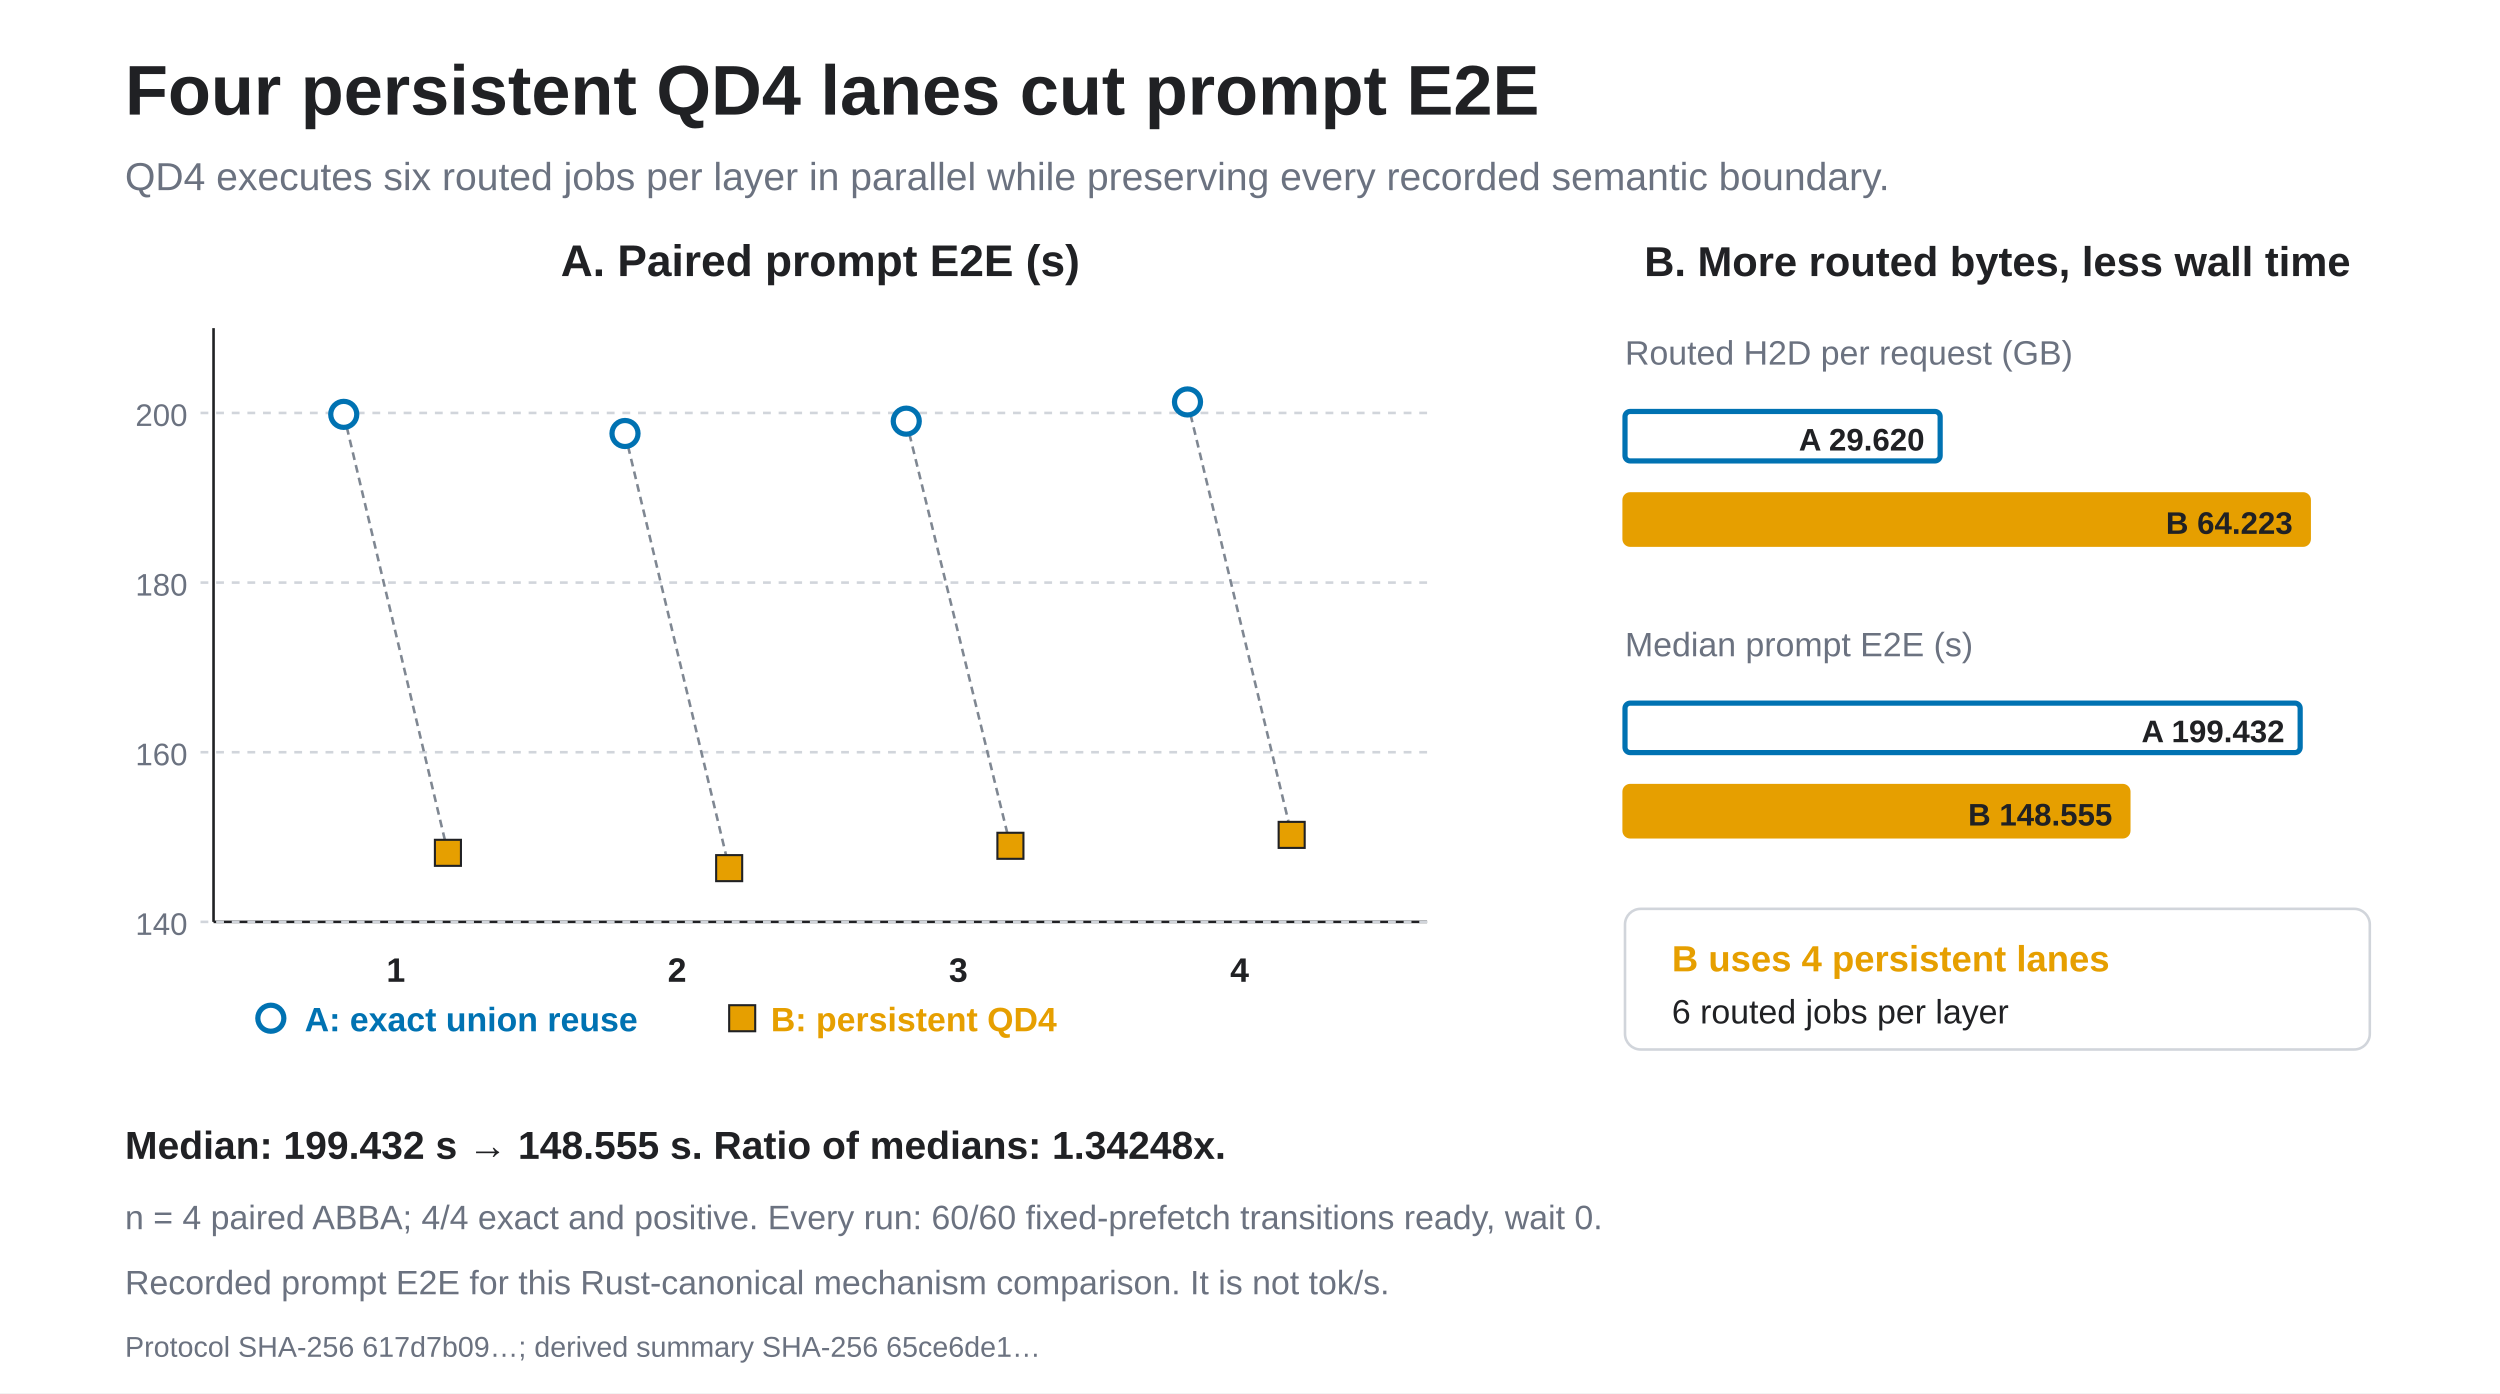
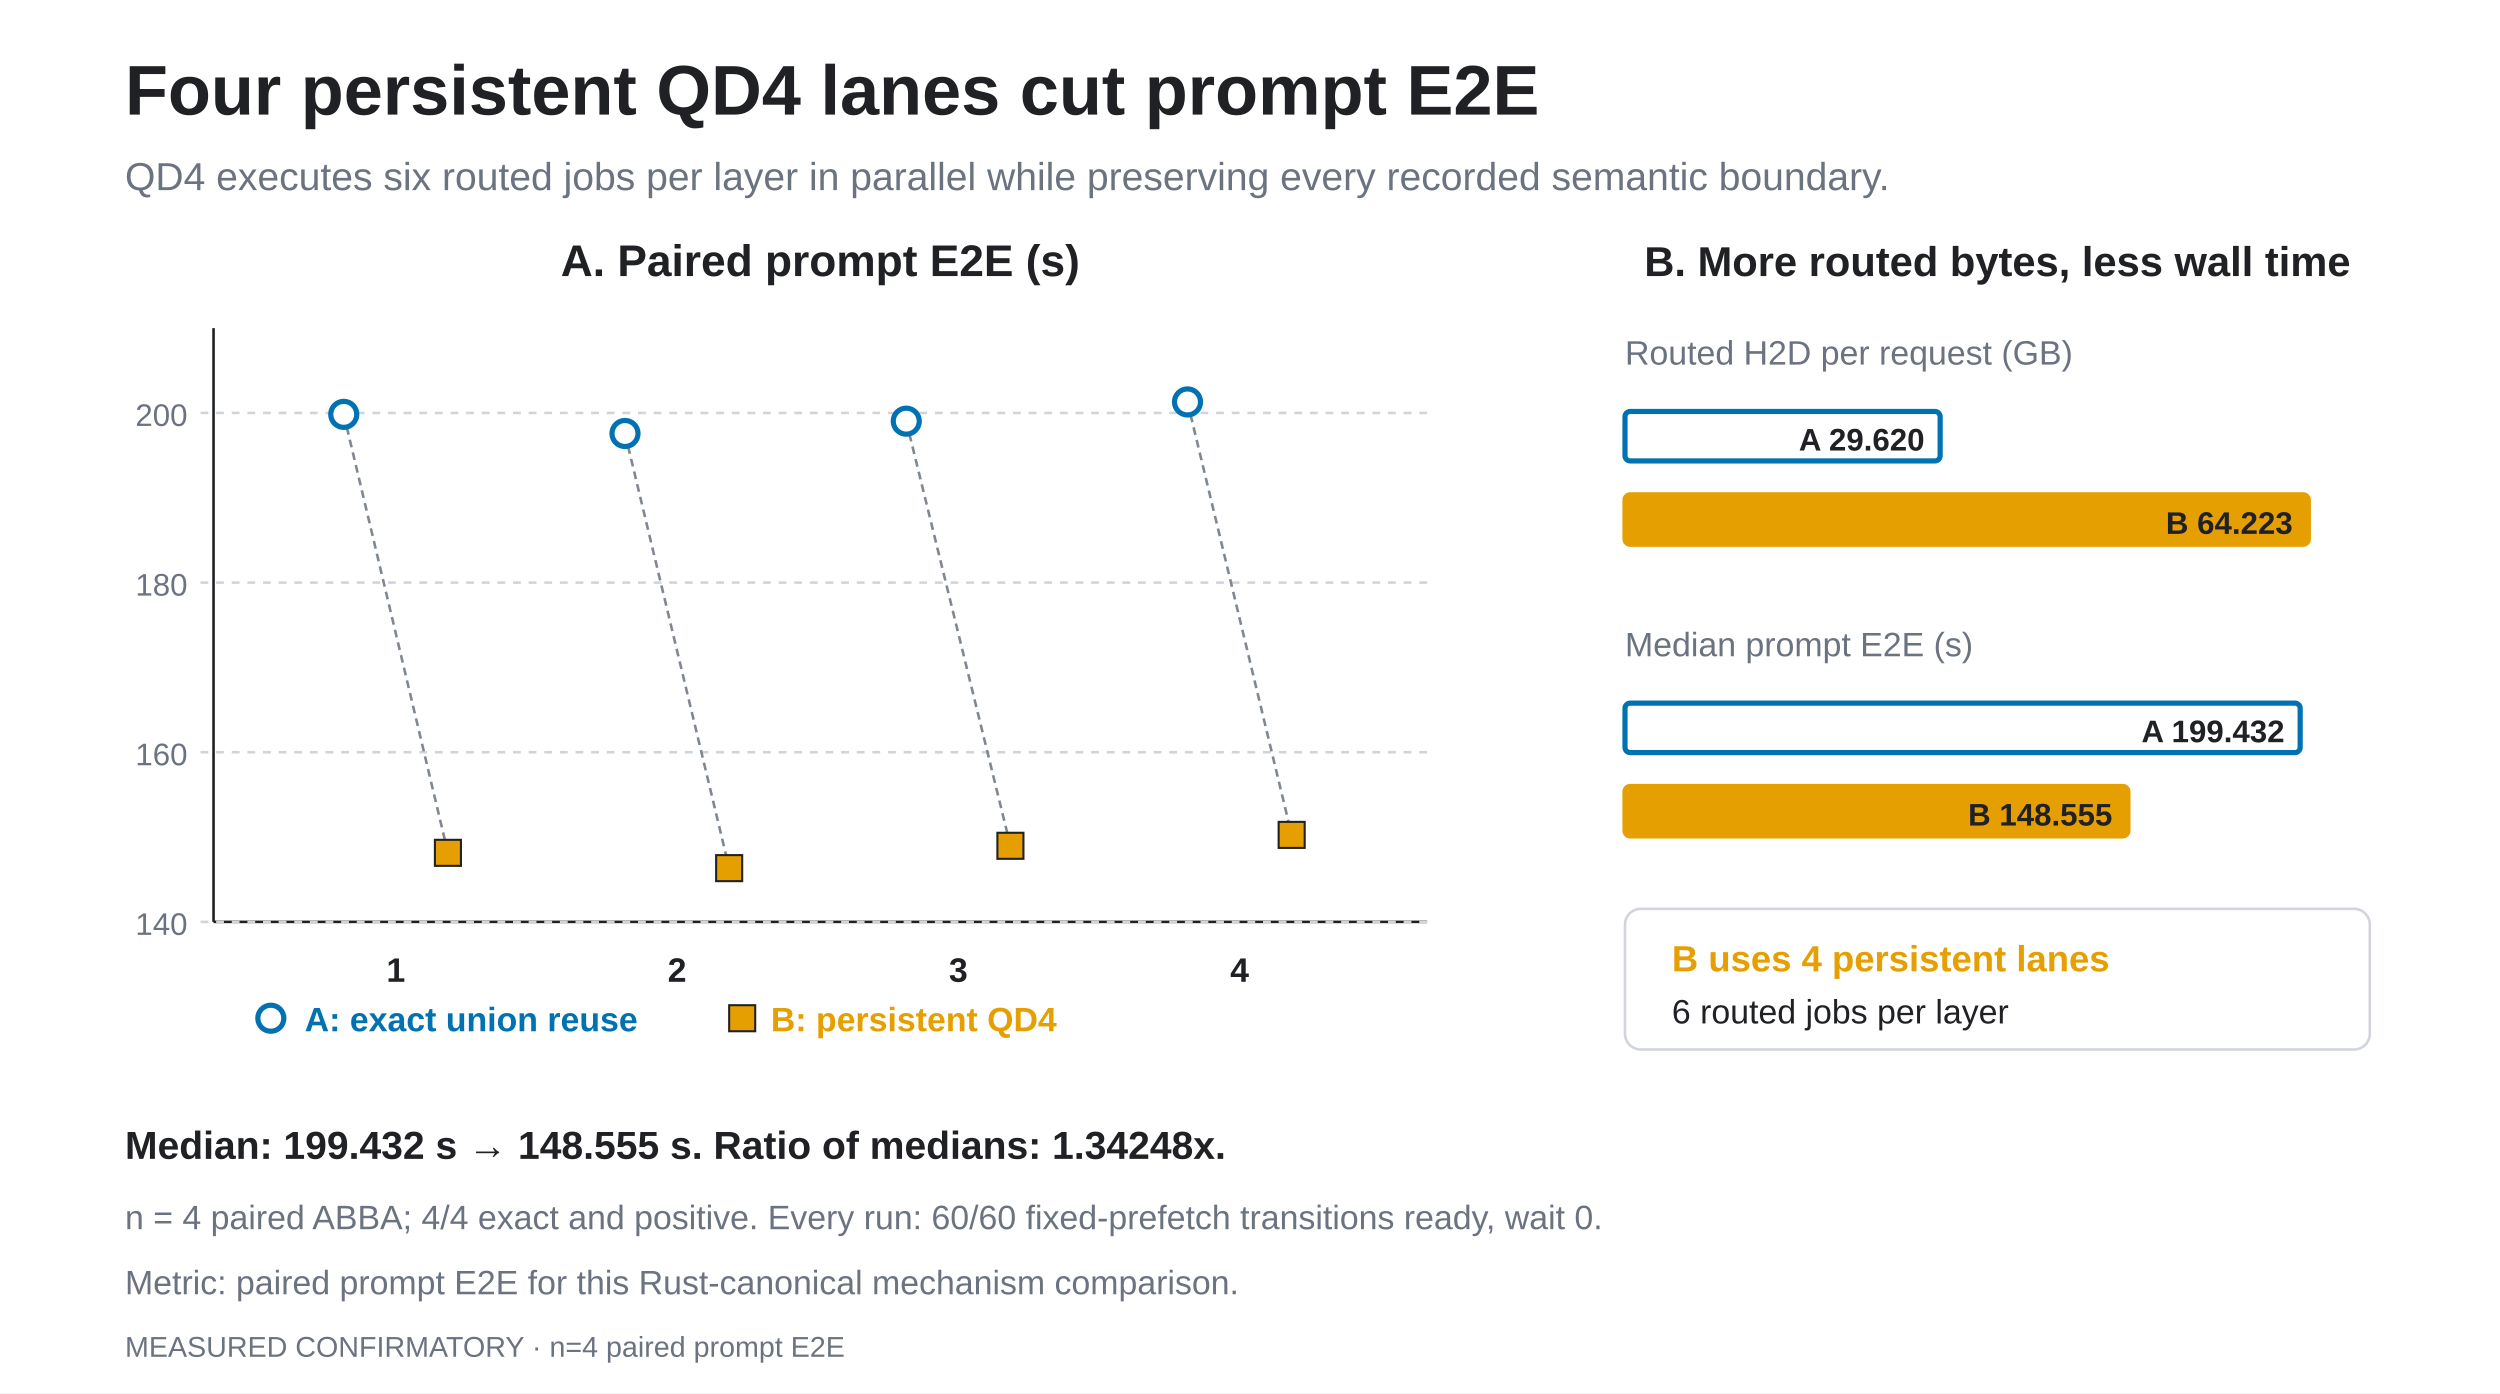
<svg xmlns="http://www.w3.org/2000/svg" width="960" height="535" viewBox="0 0 960 535" role="img" aria-labelledby="title desc">
  <rect width="100%" height="100%" fill="#ffffff" />
  <text x="48" y="44" font-family="Arial,Helvetica,sans-serif" font-size="27" fill="#202124" text-anchor="start" font-weight="bold">Four persistent QD4 lanes cut prompt E2E</text>
  <text x="48" y="73" font-family="Arial,Helvetica,sans-serif" font-size="15" fill="#6b7280" text-anchor="start" font-weight="normal">QD4 executes six routed jobs per layer in parallel while preserving every recorded semantic boundary.</text>
  <text x="315.0" y="106" font-family="Arial,Helvetica,sans-serif" font-size="17" fill="#202124" text-anchor="middle" font-weight="bold">A. Paired prompt E2E (s)</text>
  <line x1="82" y1="126" x2="82" y2="354" stroke="#202124" stroke-width="1" />
  <line x1="82" y1="354" x2="548" y2="354" stroke="#202124" stroke-width="1" />
  <line x1="77" y1="354.0" x2="548" y2="354.0" stroke="#d1d5db" stroke-width="1" stroke-dasharray="3 3" />
  <text x="72" y="359.0" font-family="Arial,Helvetica,sans-serif" font-size="12" fill="#6b7280" text-anchor="end" font-weight="normal">140</text>
  <line x1="77" y1="288.857" x2="548" y2="288.857" stroke="#d1d5db" stroke-width="1" stroke-dasharray="3 3" />
  <text x="72" y="293.857" font-family="Arial,Helvetica,sans-serif" font-size="12" fill="#6b7280" text-anchor="end" font-weight="normal">160</text>
  <line x1="77" y1="223.714" x2="548" y2="223.714" stroke="#d1d5db" stroke-width="1" stroke-dasharray="3 3" />
  <text x="72" y="228.714" font-family="Arial,Helvetica,sans-serif" font-size="12" fill="#6b7280" text-anchor="end" font-weight="normal">180</text>
  <line x1="77" y1="158.571" x2="548" y2="158.571" stroke="#d1d5db" stroke-width="1" stroke-dasharray="3 3" />
  <text x="72" y="163.571" font-family="Arial,Helvetica,sans-serif" font-size="12" fill="#6b7280" text-anchor="end" font-weight="normal">200</text>
  <line x1="132" y1="159.116" x2="172" y2="327.485" stroke="#7f8792" stroke-width="1" stroke-dasharray="3 2" />
  <circle cx="132" cy="159.116" r="5" fill="#ffffff" stroke="#0072B2" stroke-width="2" />
  <rect x="167" y="322.485" width="10" height="10" fill="#E69F00" stroke="#202124" stroke-width="0.8" />
  <text x="152" y="377" font-family="Arial,Helvetica,sans-serif" font-size="13" fill="#202124" text-anchor="middle" font-weight="bold">1</text>
  <line x1="240" y1="166.465" x2="280" y2="333.363" stroke="#7f8792" stroke-width="1" stroke-dasharray="3 2" />
  <circle cx="240" cy="166.465" r="5" fill="#ffffff" stroke="#0072B2" stroke-width="2" />
  <rect x="275" y="328.363" width="10" height="10" fill="#E69F00" stroke="#202124" stroke-width="0.8" />
  <text x="260" y="377" font-family="Arial,Helvetica,sans-serif" font-size="13" fill="#202124" text-anchor="middle" font-weight="bold">2</text>
  <line x1="348" y1="161.727" x2="388" y2="324.784" stroke="#7f8792" stroke-width="1" stroke-dasharray="3 2" />
  <circle cx="348" cy="161.727" r="5" fill="#ffffff" stroke="#0072B2" stroke-width="2" />
  <rect x="383" y="319.784" width="10" height="10" fill="#E69F00" stroke="#202124" stroke-width="0.8" />
  <text x="368" y="377" font-family="Arial,Helvetica,sans-serif" font-size="13" fill="#202124" text-anchor="middle" font-weight="bold">3</text>
  <line x1="456" y1="154.348" x2="496" y2="320.597" stroke="#7f8792" stroke-width="1" stroke-dasharray="3 2" />
  <circle cx="456" cy="154.348" r="5" fill="#ffffff" stroke="#0072B2" stroke-width="2" />
  <rect x="491" y="315.597" width="10" height="10" fill="#E69F00" stroke="#202124" stroke-width="0.8" />
  <text x="476" y="377" font-family="Arial,Helvetica,sans-serif" font-size="13" fill="#202124" text-anchor="middle" font-weight="bold">4</text>
  <circle cx="104" cy="391" r="5" fill="#ffffff" stroke="#0072B2" stroke-width="2" />
  <text x="117" y="396" font-family="Arial,Helvetica,sans-serif" font-size="13" fill="#0072B2" text-anchor="start" font-weight="bold">A: exact union reuse</text>
  <rect x="280" y="386" width="10" height="10" fill="#E69F00" stroke="#202124" stroke-width="0.8" />
  <text x="296" y="396" font-family="Arial,Helvetica,sans-serif" font-size="13" fill="#E69F00" text-anchor="start" font-weight="bold">B: persistent QD4</text>
  <text x="767.0" y="106" font-family="Arial,Helvetica,sans-serif" font-size="16" fill="#202124" text-anchor="middle" font-weight="bold">B. More routed bytes, less wall time</text>
  <text x="624" y="140" font-family="Arial,Helvetica,sans-serif" font-size="13" fill="#6b7280" text-anchor="start" font-weight="normal">Routed H2D per request (GB)</text>
  <rect x="624" y="158" width="121.018" height="19" rx="2" fill="#ffffff" stroke="#0072B2" stroke-width="2" />
  <text x="739.018" y="173" font-family="Arial,Helvetica,sans-serif" font-size="12" fill="#202124" text-anchor="end" font-weight="bold">A  29.620</text>
  <rect x="624" y="190" width="262.397" height="19" rx="2" fill="#E69F00" stroke="#E69F00" stroke-width="2" />
  <text x="880.397" y="205" font-family="Arial,Helvetica,sans-serif" font-size="12" fill="#202124" text-anchor="end" font-weight="bold">B  64.223</text>
  <text x="624" y="252" font-family="Arial,Helvetica,sans-serif" font-size="13" fill="#6b7280" text-anchor="start" font-weight="normal">Median prompt E2E (s)</text>
  <rect x="624" y="270" width="259.262" height="19" rx="2" fill="#ffffff" stroke="#0072B2" stroke-width="2" />
  <text x="877.262" y="285" font-family="Arial,Helvetica,sans-serif" font-size="12" fill="#202124" text-anchor="end" font-weight="bold">A  199.432</text>
  <rect x="624" y="302" width="193.122" height="19" rx="2" fill="#E69F00" stroke="#E69F00" stroke-width="2" />
  <text x="811.122" y="317" font-family="Arial,Helvetica,sans-serif" font-size="12" fill="#202124" text-anchor="end" font-weight="bold">B  148.555</text>
  <rect x="624" y="349" width="286" height="54" rx="6" fill="#ffffff" stroke="#d1d5db" stroke-width="1" />
  <text x="642" y="373" font-family="Arial,Helvetica,sans-serif" font-size="14" fill="#E69F00" text-anchor="start" font-weight="bold">B uses 4 persistent lanes</text>
  <text x="642" y="393" font-family="Arial,Helvetica,sans-serif" font-size="13" fill="#202124" text-anchor="start" font-weight="normal">6 routed jobs per layer</text>
  <text x="48" y="445" font-family="Arial,Helvetica,sans-serif" font-size="15" fill="#202124" text-anchor="start" font-weight="bold">Median: 199.432 s → 148.555 s. Ratio of medians: 1.34248x.</text>
  <text x="48" y="472" font-family="Arial,Helvetica,sans-serif" font-size="13" fill="#6b7280" text-anchor="start" font-weight="normal">n = 4 paired ABBA; 4/4 exact and positive. Every run: 60/60 fixed-prefetch transitions ready, wait 0.</text>
-   <text x="48" y="497" font-family="Arial,Helvetica,sans-serif" font-size="13" fill="#6b7280" text-anchor="start" font-weight="normal">Recorded prompt E2E for this Rust-canonical mechanism comparison. It is not tok/s.</text>
-   <text x="48" y="521" font-family="Arial,Helvetica,sans-serif" font-size="11" fill="#6b7280" text-anchor="start" font-weight="normal">Protocol SHA-256 617d7b09…; derived summary SHA-256 65ce6de1…</text>
+   <text x="48" y="497" font-family="Arial,Helvetica,sans-serif" font-size="13" fill="#6b7280" text-anchor="start" font-weight="normal">Metric: paired prompt E2E for this Rust-canonical mechanism comparison.</text>
+   <text x="48" y="521" font-family="Arial,Helvetica,sans-serif" font-size="11" fill="#6b7280" text-anchor="start" font-weight="normal">MEASURED CONFIRMATORY · n=4 paired prompt E2E</text>
</svg>
